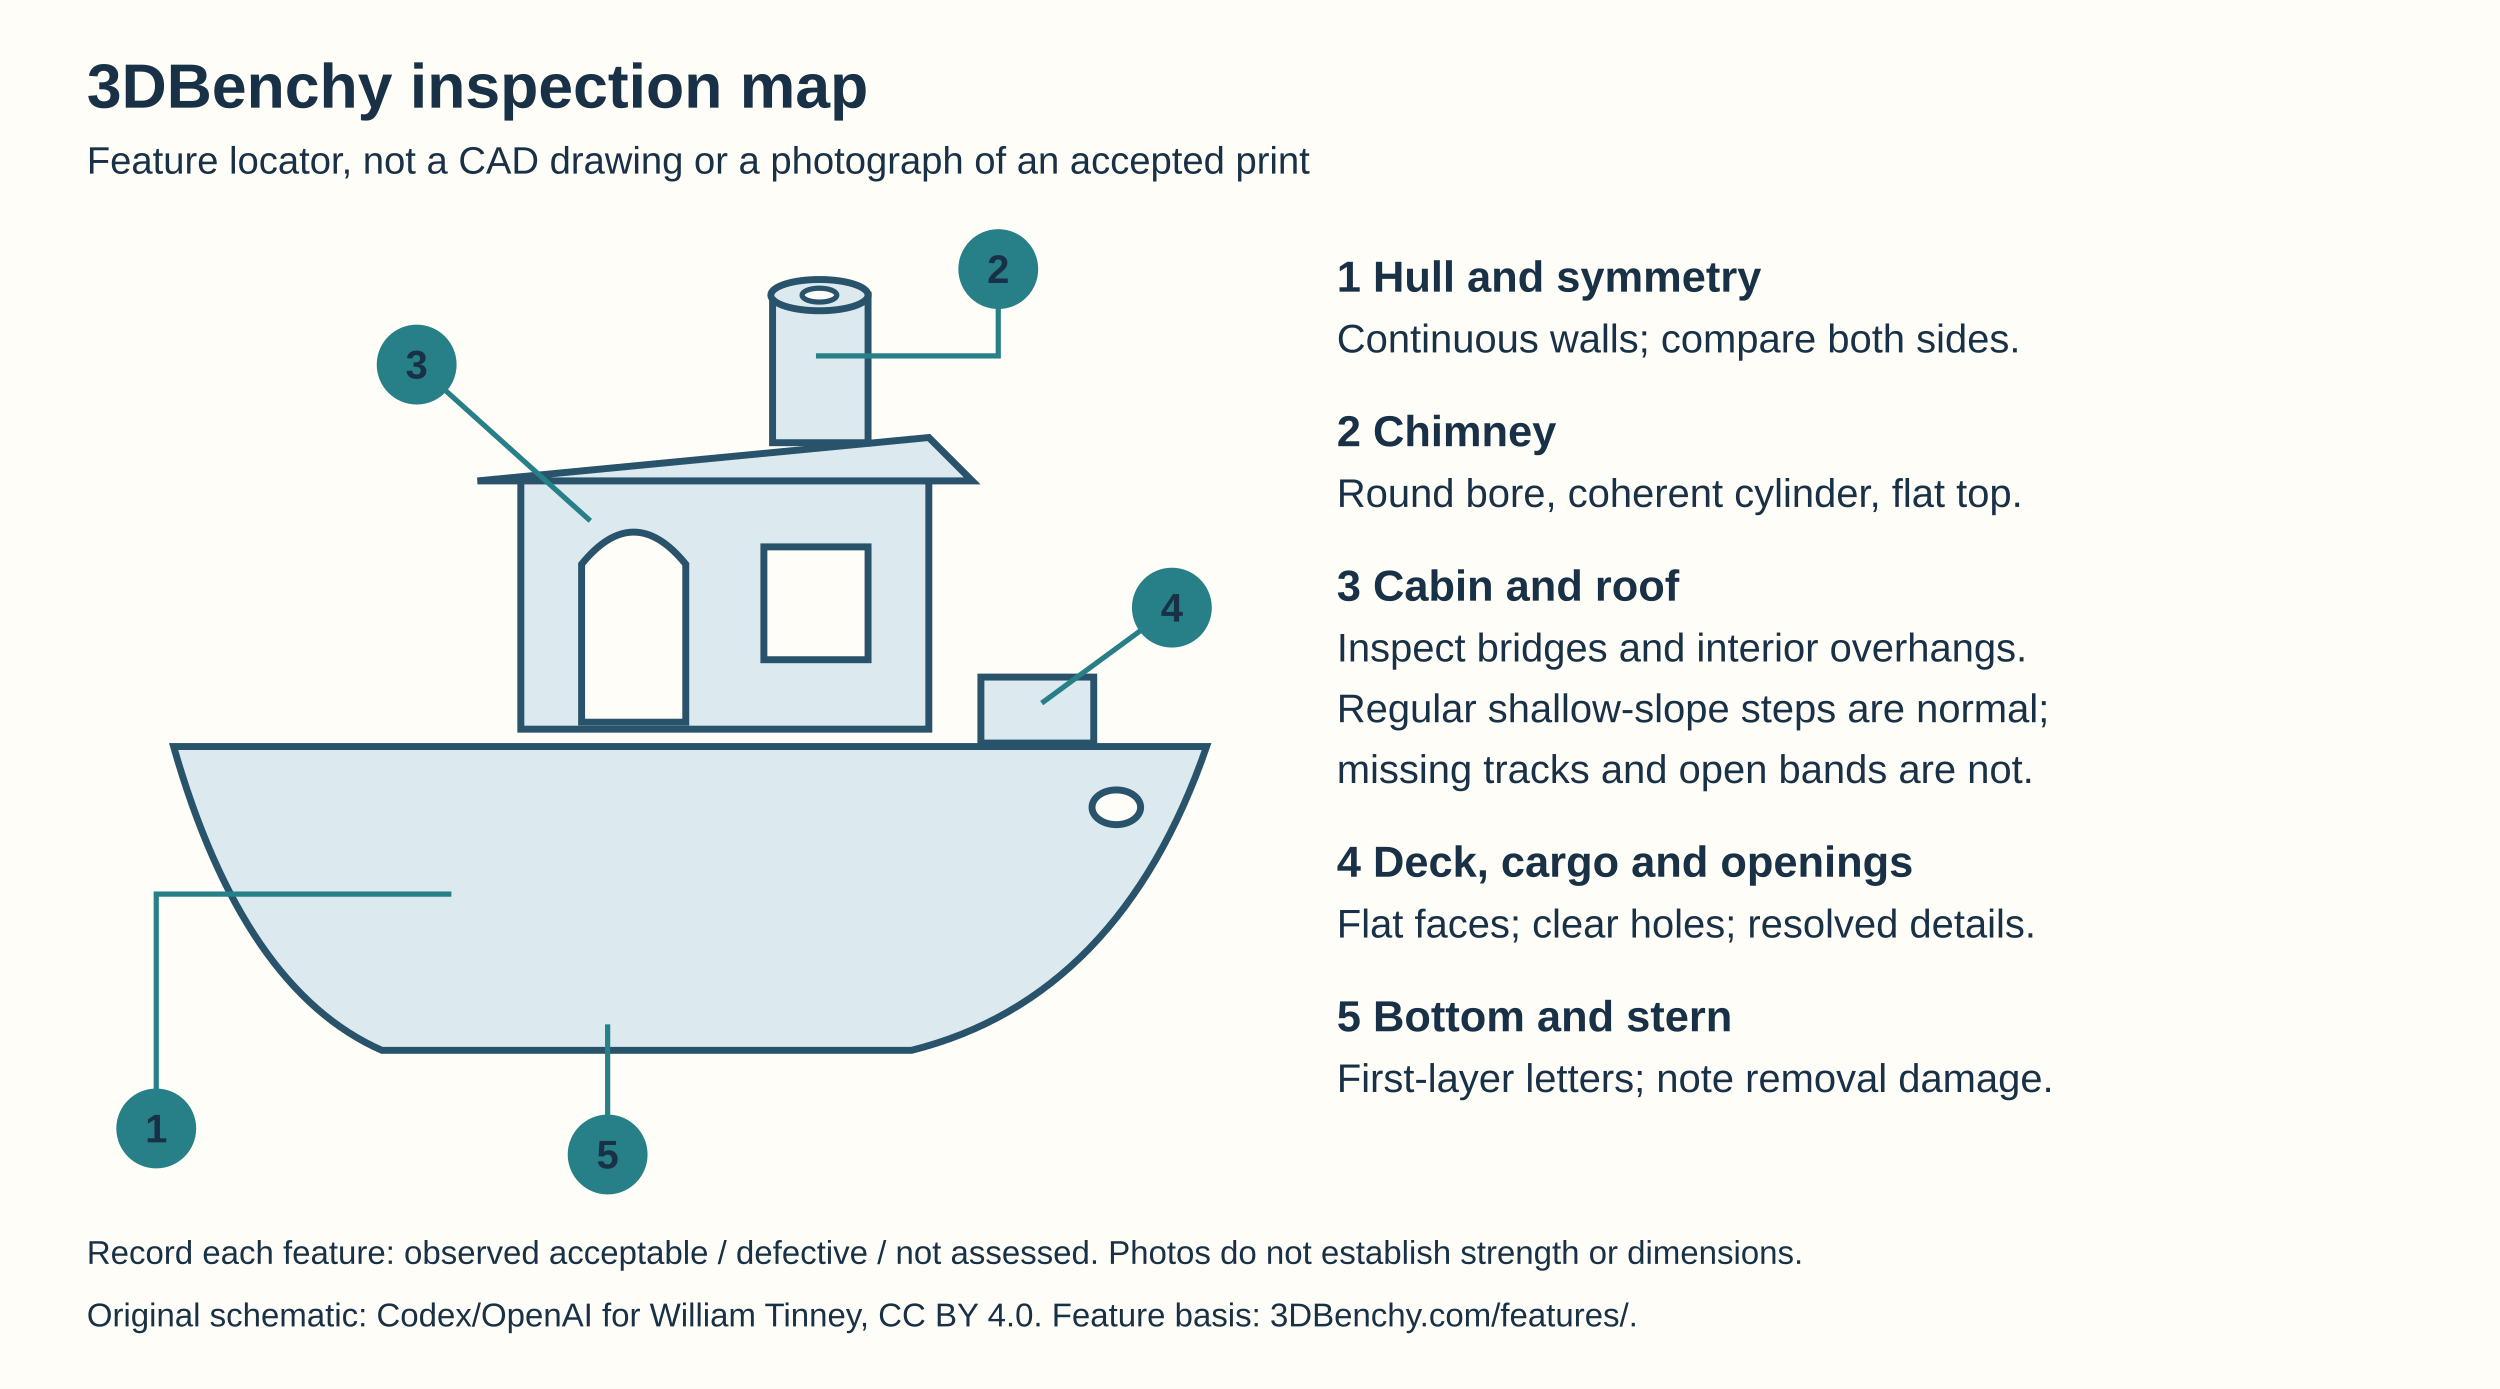
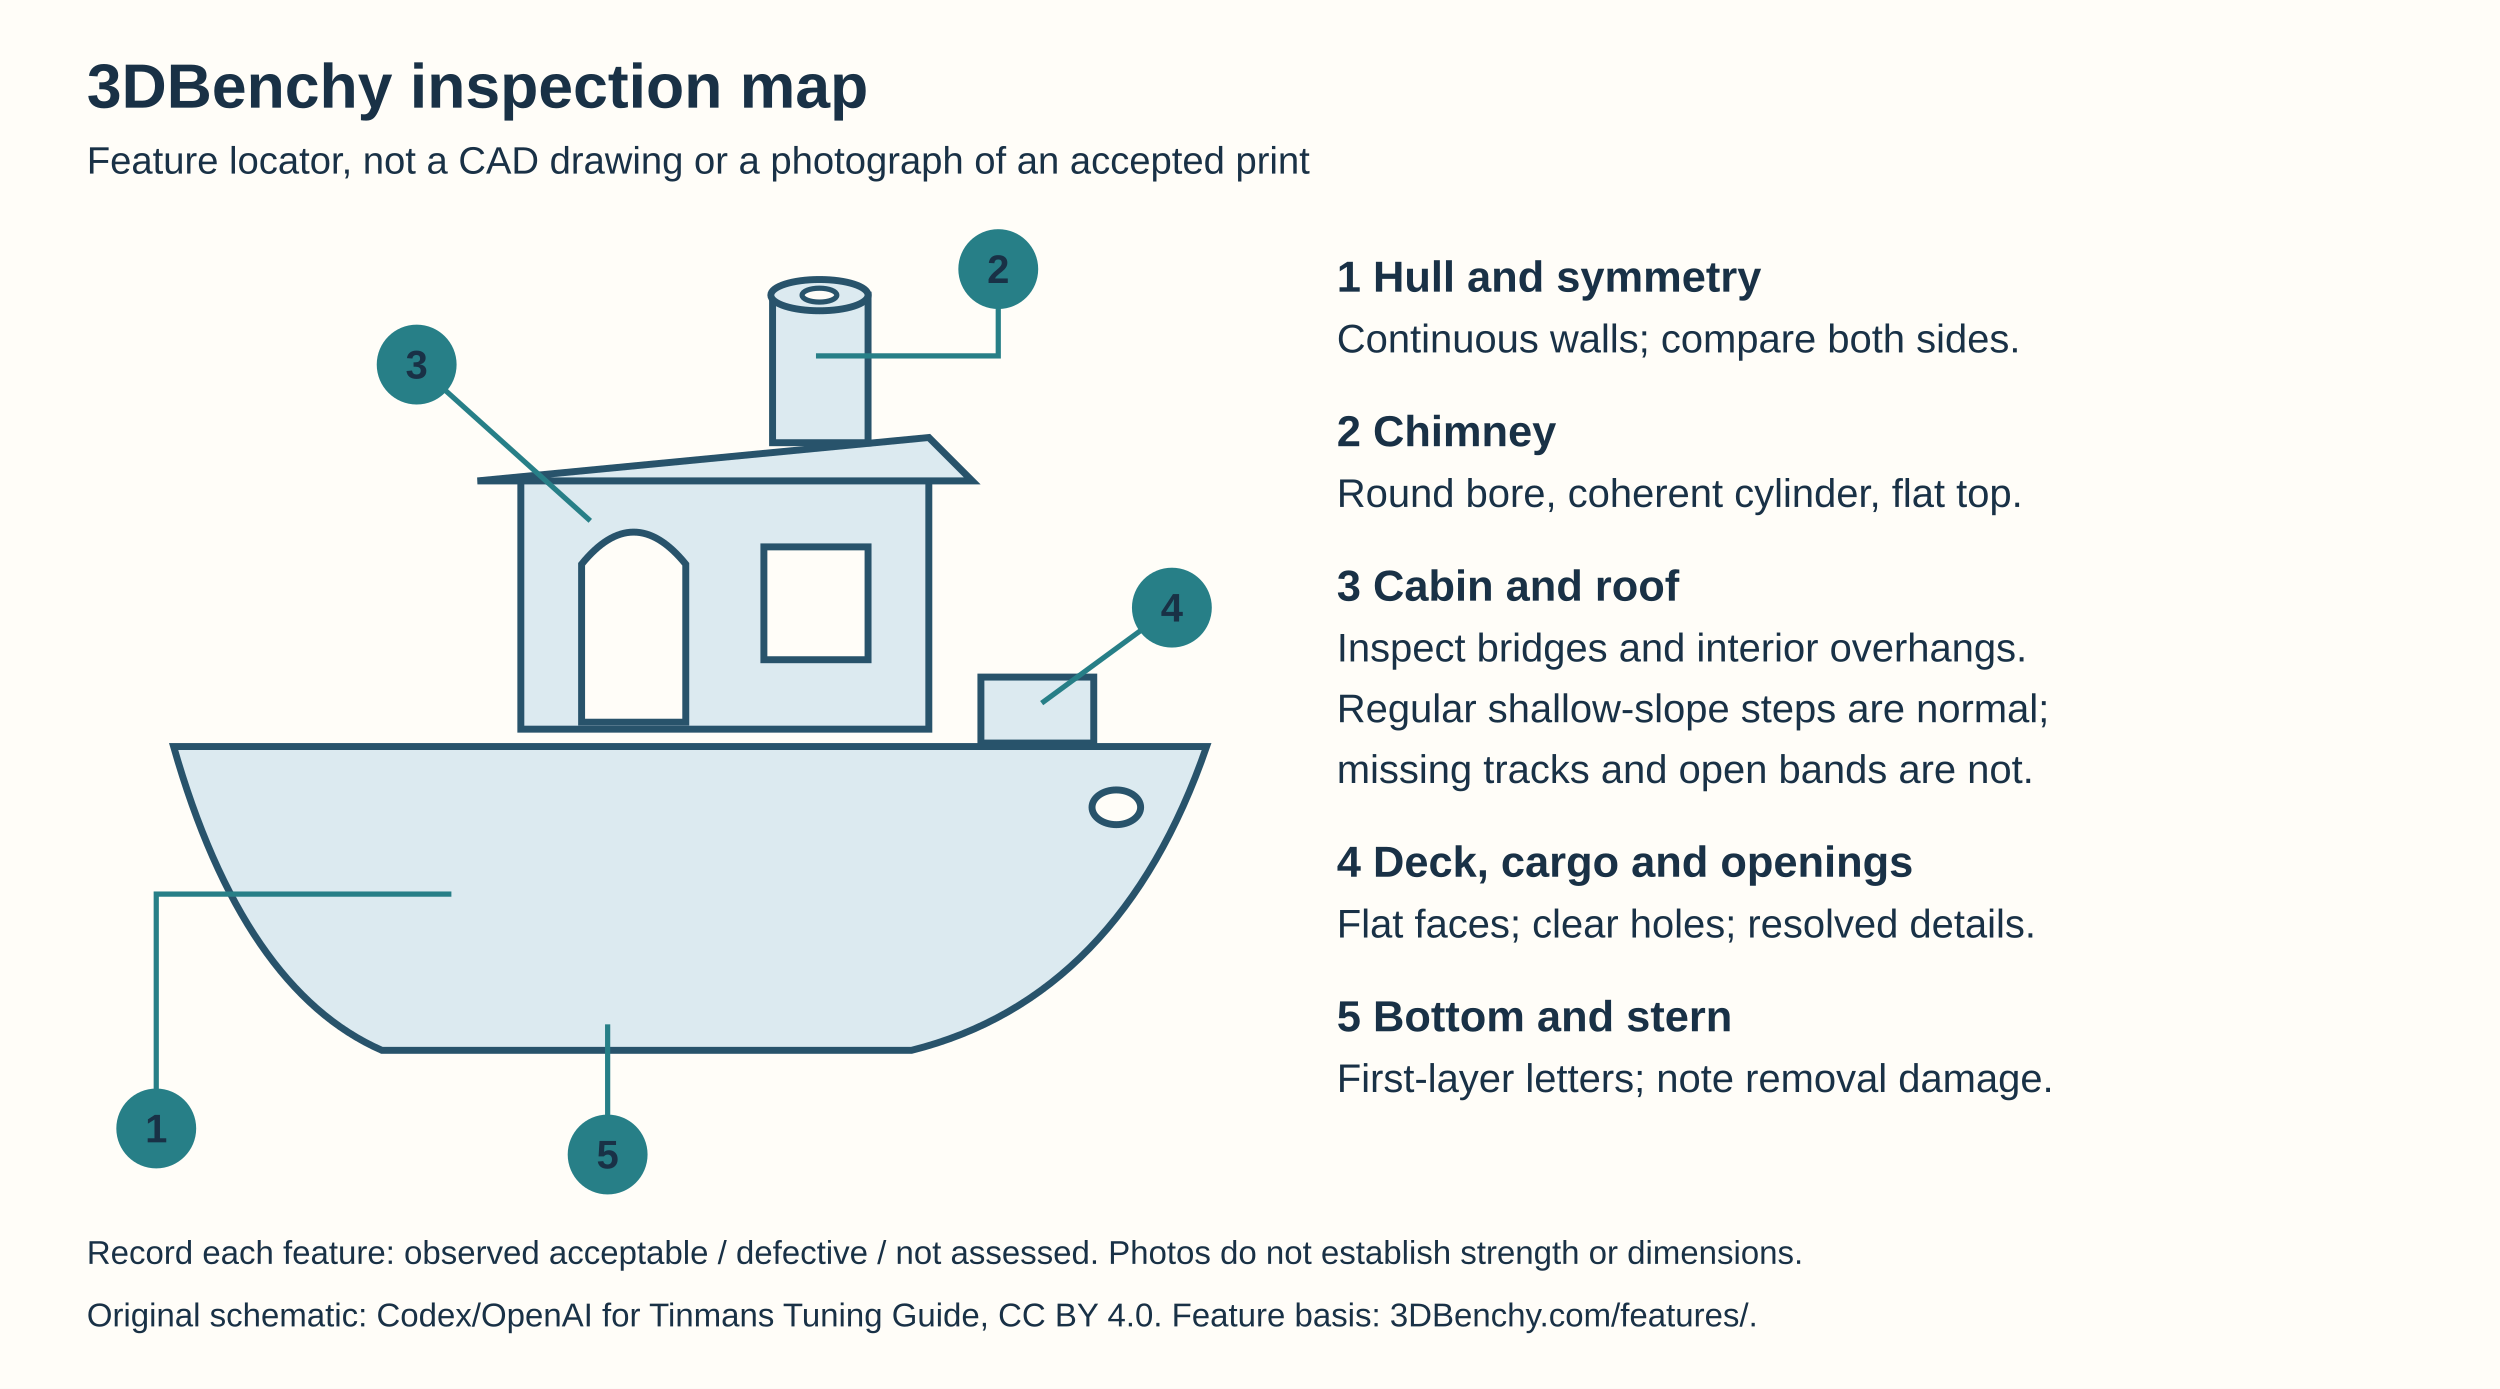
<svg xmlns="http://www.w3.org/2000/svg" width="1440" height="800" viewBox="0 0 1440 800">
  <rect width="1440" height="800" fill="#fffdf8" />
  <style>text{font-family:Arial,sans-serif;fill:#193146}.title{font-size:36px;font-weight:bold}.sub{font-size:22px}.label{font-size:25px;font-weight:bold}.body{font-size:23px}.note{font-size:19px}.shape{fill:#dceaf0;stroke:#28536b;stroke-width:4}.line{fill:none;stroke:#277f87;stroke-width:3}.num{fill:#fff;font-size:23px;font-weight:bold;text-anchor:middle}</style>
  <text x="50" y="62" class="title">3DBenchy inspection map</text>
  <text x="50" y="100" class="sub">Feature locator, not a CAD drawing or a photograph of an accepted print</text>
  <path class="shape" d="M100 430 L695 430 Q645 575 525 605 L220 605 Q140 570 100 430Z" />
  <path class="shape" d="M300 420 L300 275 L535 275 L535 420Z" />
  <path class="shape" d="M275 277 L535 252 L560 277Z" />
  <path class="shape" d="M445 255 L445 170 L500 170 L500 255Z" />
  <ellipse class="shape" cx="472" cy="170" rx="28" ry="9" />
  <ellipse cx="472" cy="170" rx="10" ry="4" fill="#fffdf8" stroke="#28536b" stroke-width="3" />
  <path d="M335 416 L335 325 Q365 288 395 325 L395 416Z" fill="#fffdf8" stroke="#28536b" stroke-width="4" />
  <rect x="440" y="315" width="60" height="65" fill="#fffdf8" stroke="#28536b" stroke-width="4" />
  <rect class="shape" x="565" y="390" width="65" height="38" />
  <ellipse cx="643" cy="465" rx="14" ry="10" fill="#fffdf8" stroke="#28536b" stroke-width="4" />
  <path class="line" d="M260 515 L90 515 L90 650 M470 205 L575 205 L575 155 M340 300 L240 210 M600 405 L675 350 M350 590 L350 665" />
  <g fill="#277f87">
    <circle cx="90" cy="650" r="23" />
    <circle cx="575" cy="155" r="23" />
    <circle cx="240" cy="210" r="23" />
    <circle cx="675" cy="350" r="23" />
    <circle cx="350" cy="665" r="23" />
  </g>
  <g class="num">
    <text x="90" y="658">1</text>
    <text x="575" y="163">2</text>
    <text x="240" y="218">3</text>
    <text x="675" y="358">4</text>
    <text x="350" y="673">5</text>
  </g>
  <text x="770" y="168" class="label">1  Hull and symmetry</text>
  <text x="770" y="203" class="body">Continuous walls; compare both sides.</text>
  <text x="770" y="257" class="label">2  Chimney</text>
  <text x="770" y="292" class="body">Round bore, coherent cylinder, flat top.</text>
  <text x="770" y="346" class="label">3  Cabin and roof</text>
  <text x="770" y="381" class="body">Inspect bridges and interior overhangs.</text>
  <text x="770" y="416" class="body">Regular shallow-slope steps are normal;</text>
  <text x="770" y="451" class="body">missing tracks and open bands are not.</text>
  <text x="770" y="505" class="label">4  Deck, cargo and openings</text>
  <text x="770" y="540" class="body">Flat faces; clear holes; resolved details.</text>
  <text x="770" y="594" class="label">5  Bottom and stern</text>
  <text x="770" y="629" class="body">First-layer letters; note removal damage.</text>
  <text x="50" y="728" class="note">Record each feature: observed acceptable / defective / not assessed. Photos do not establish strength or dimensions.</text>
-   <text x="50" y="764" class="note">Original schematic: Codex/OpenAI for William Tinney, CC BY 4.0. Feature basis: 3DBenchy.com/features/.</text>
+   <text x="50" y="764" class="note">Original schematic: Codex/OpenAI for Tinmans Tuning Guide, CC BY 4.0. Feature basis: 3DBenchy.com/features/.</text>
</svg>
